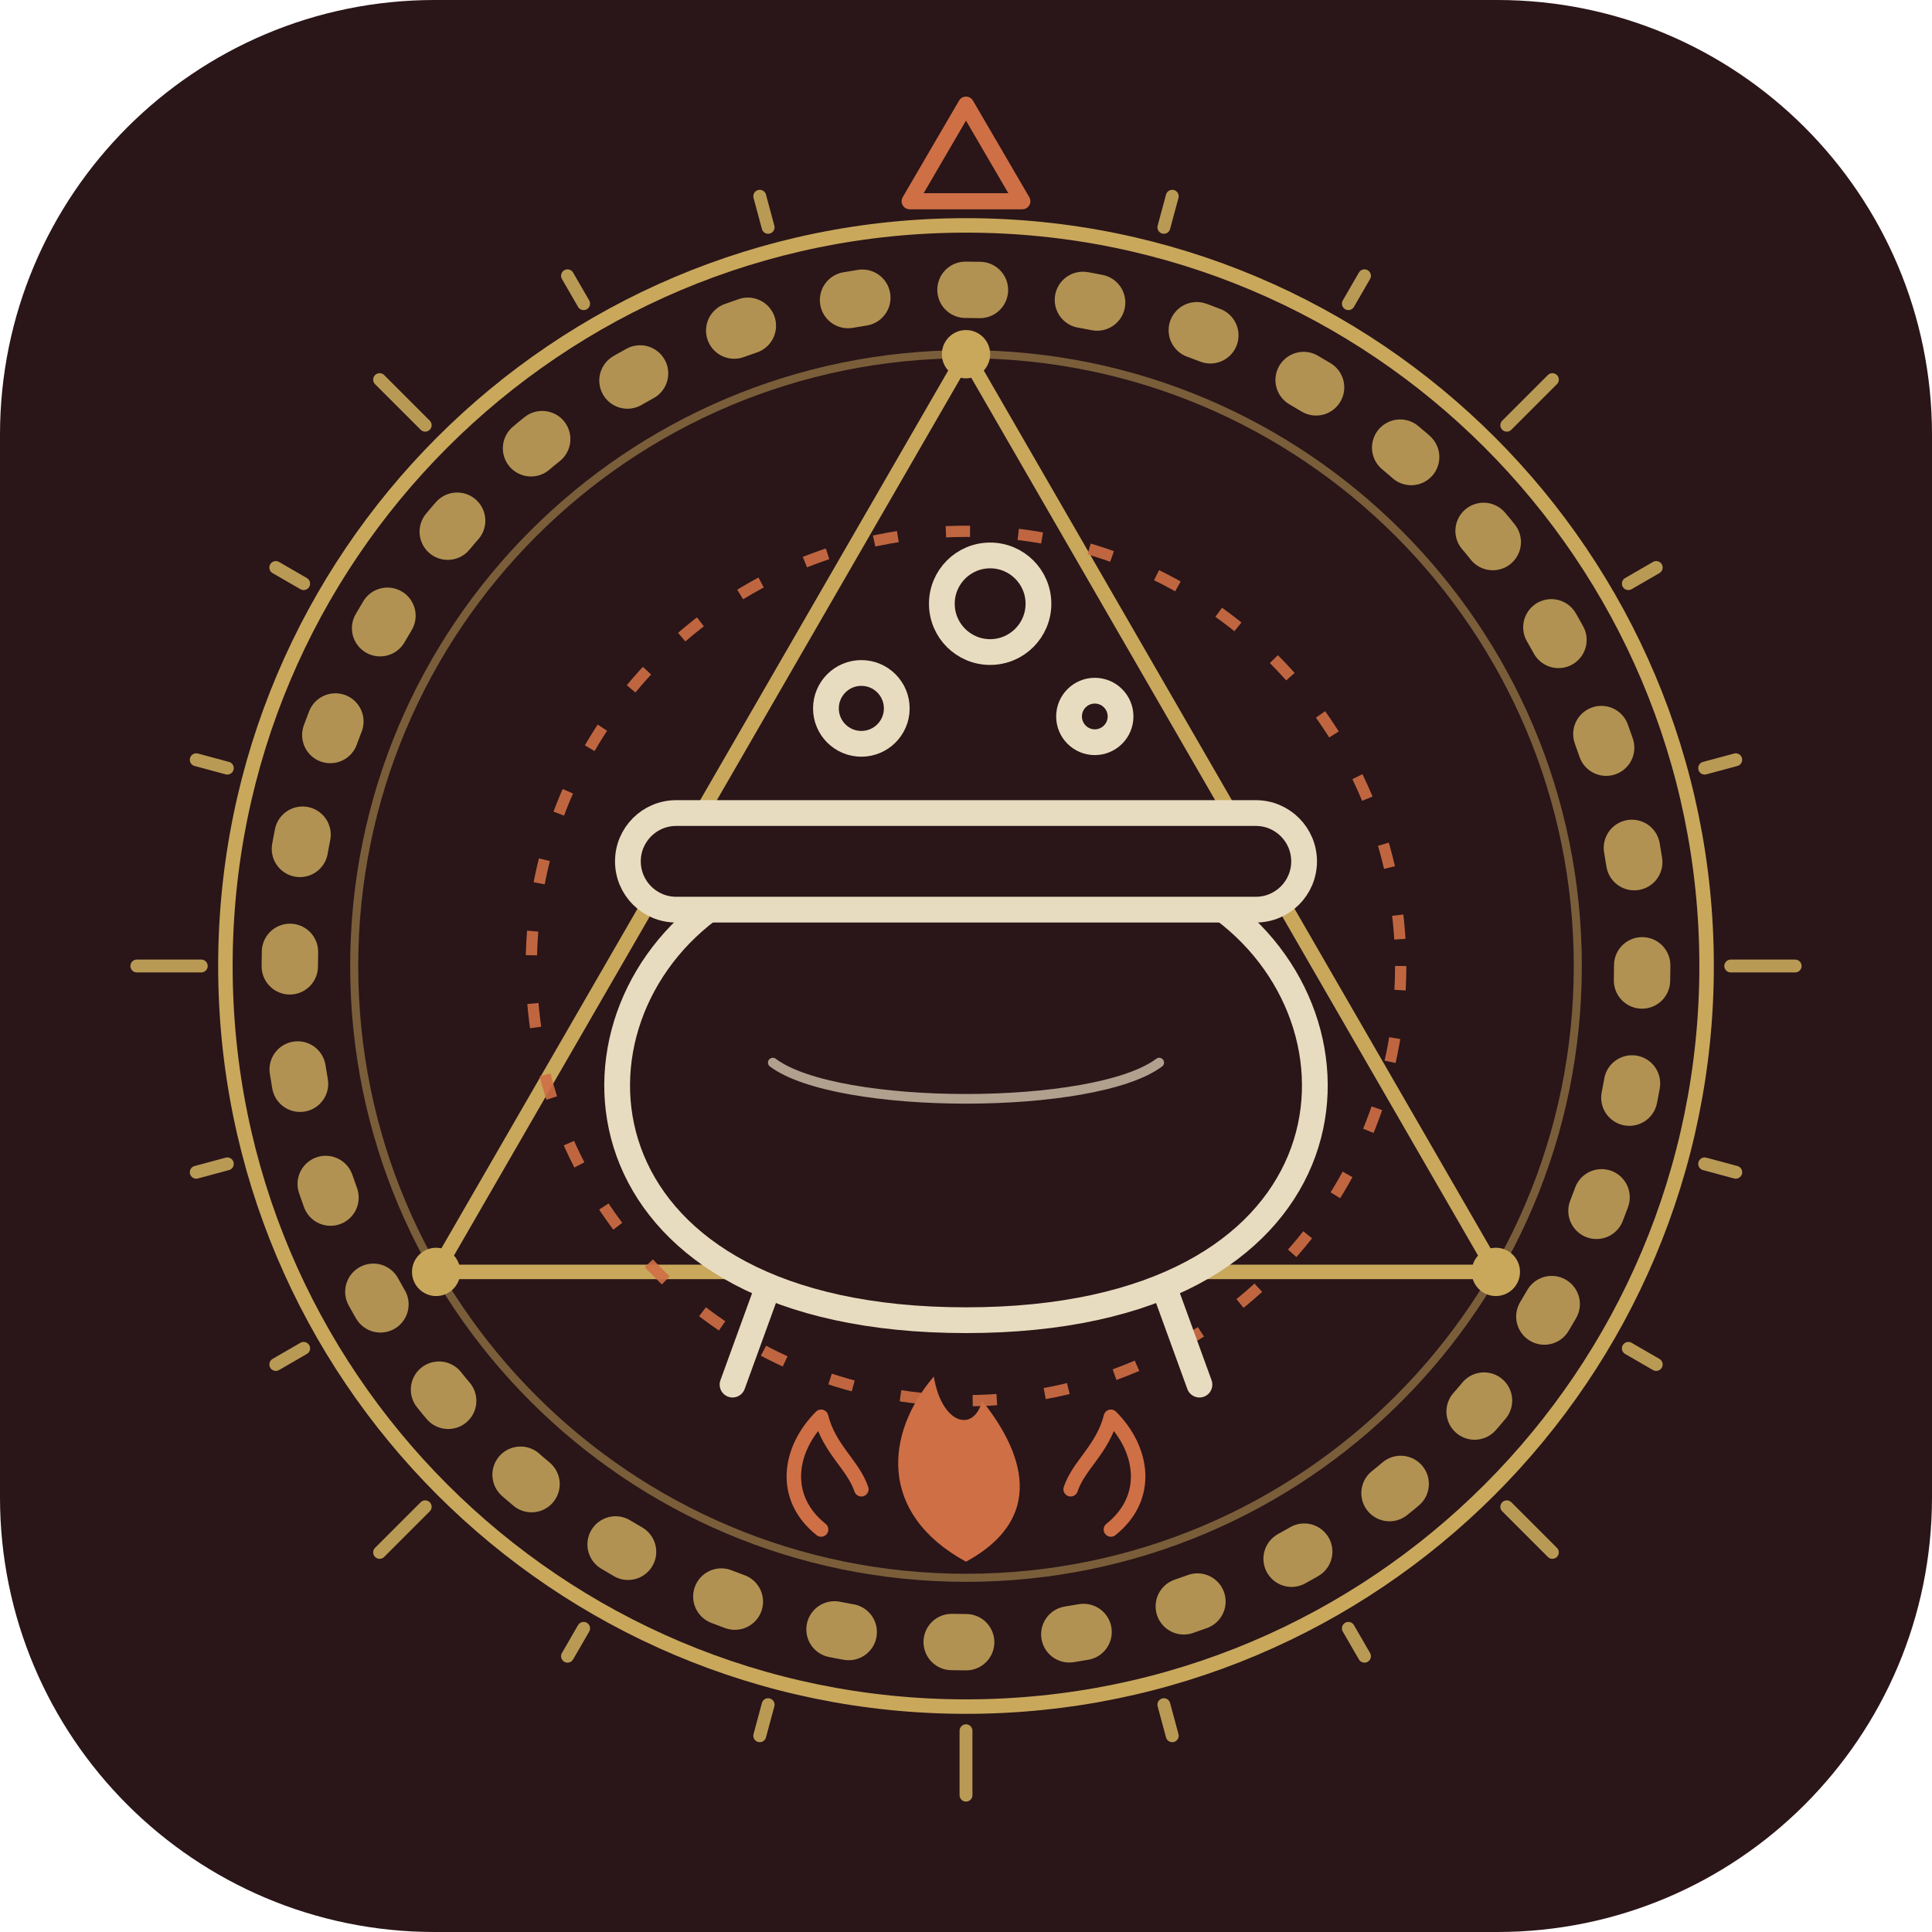
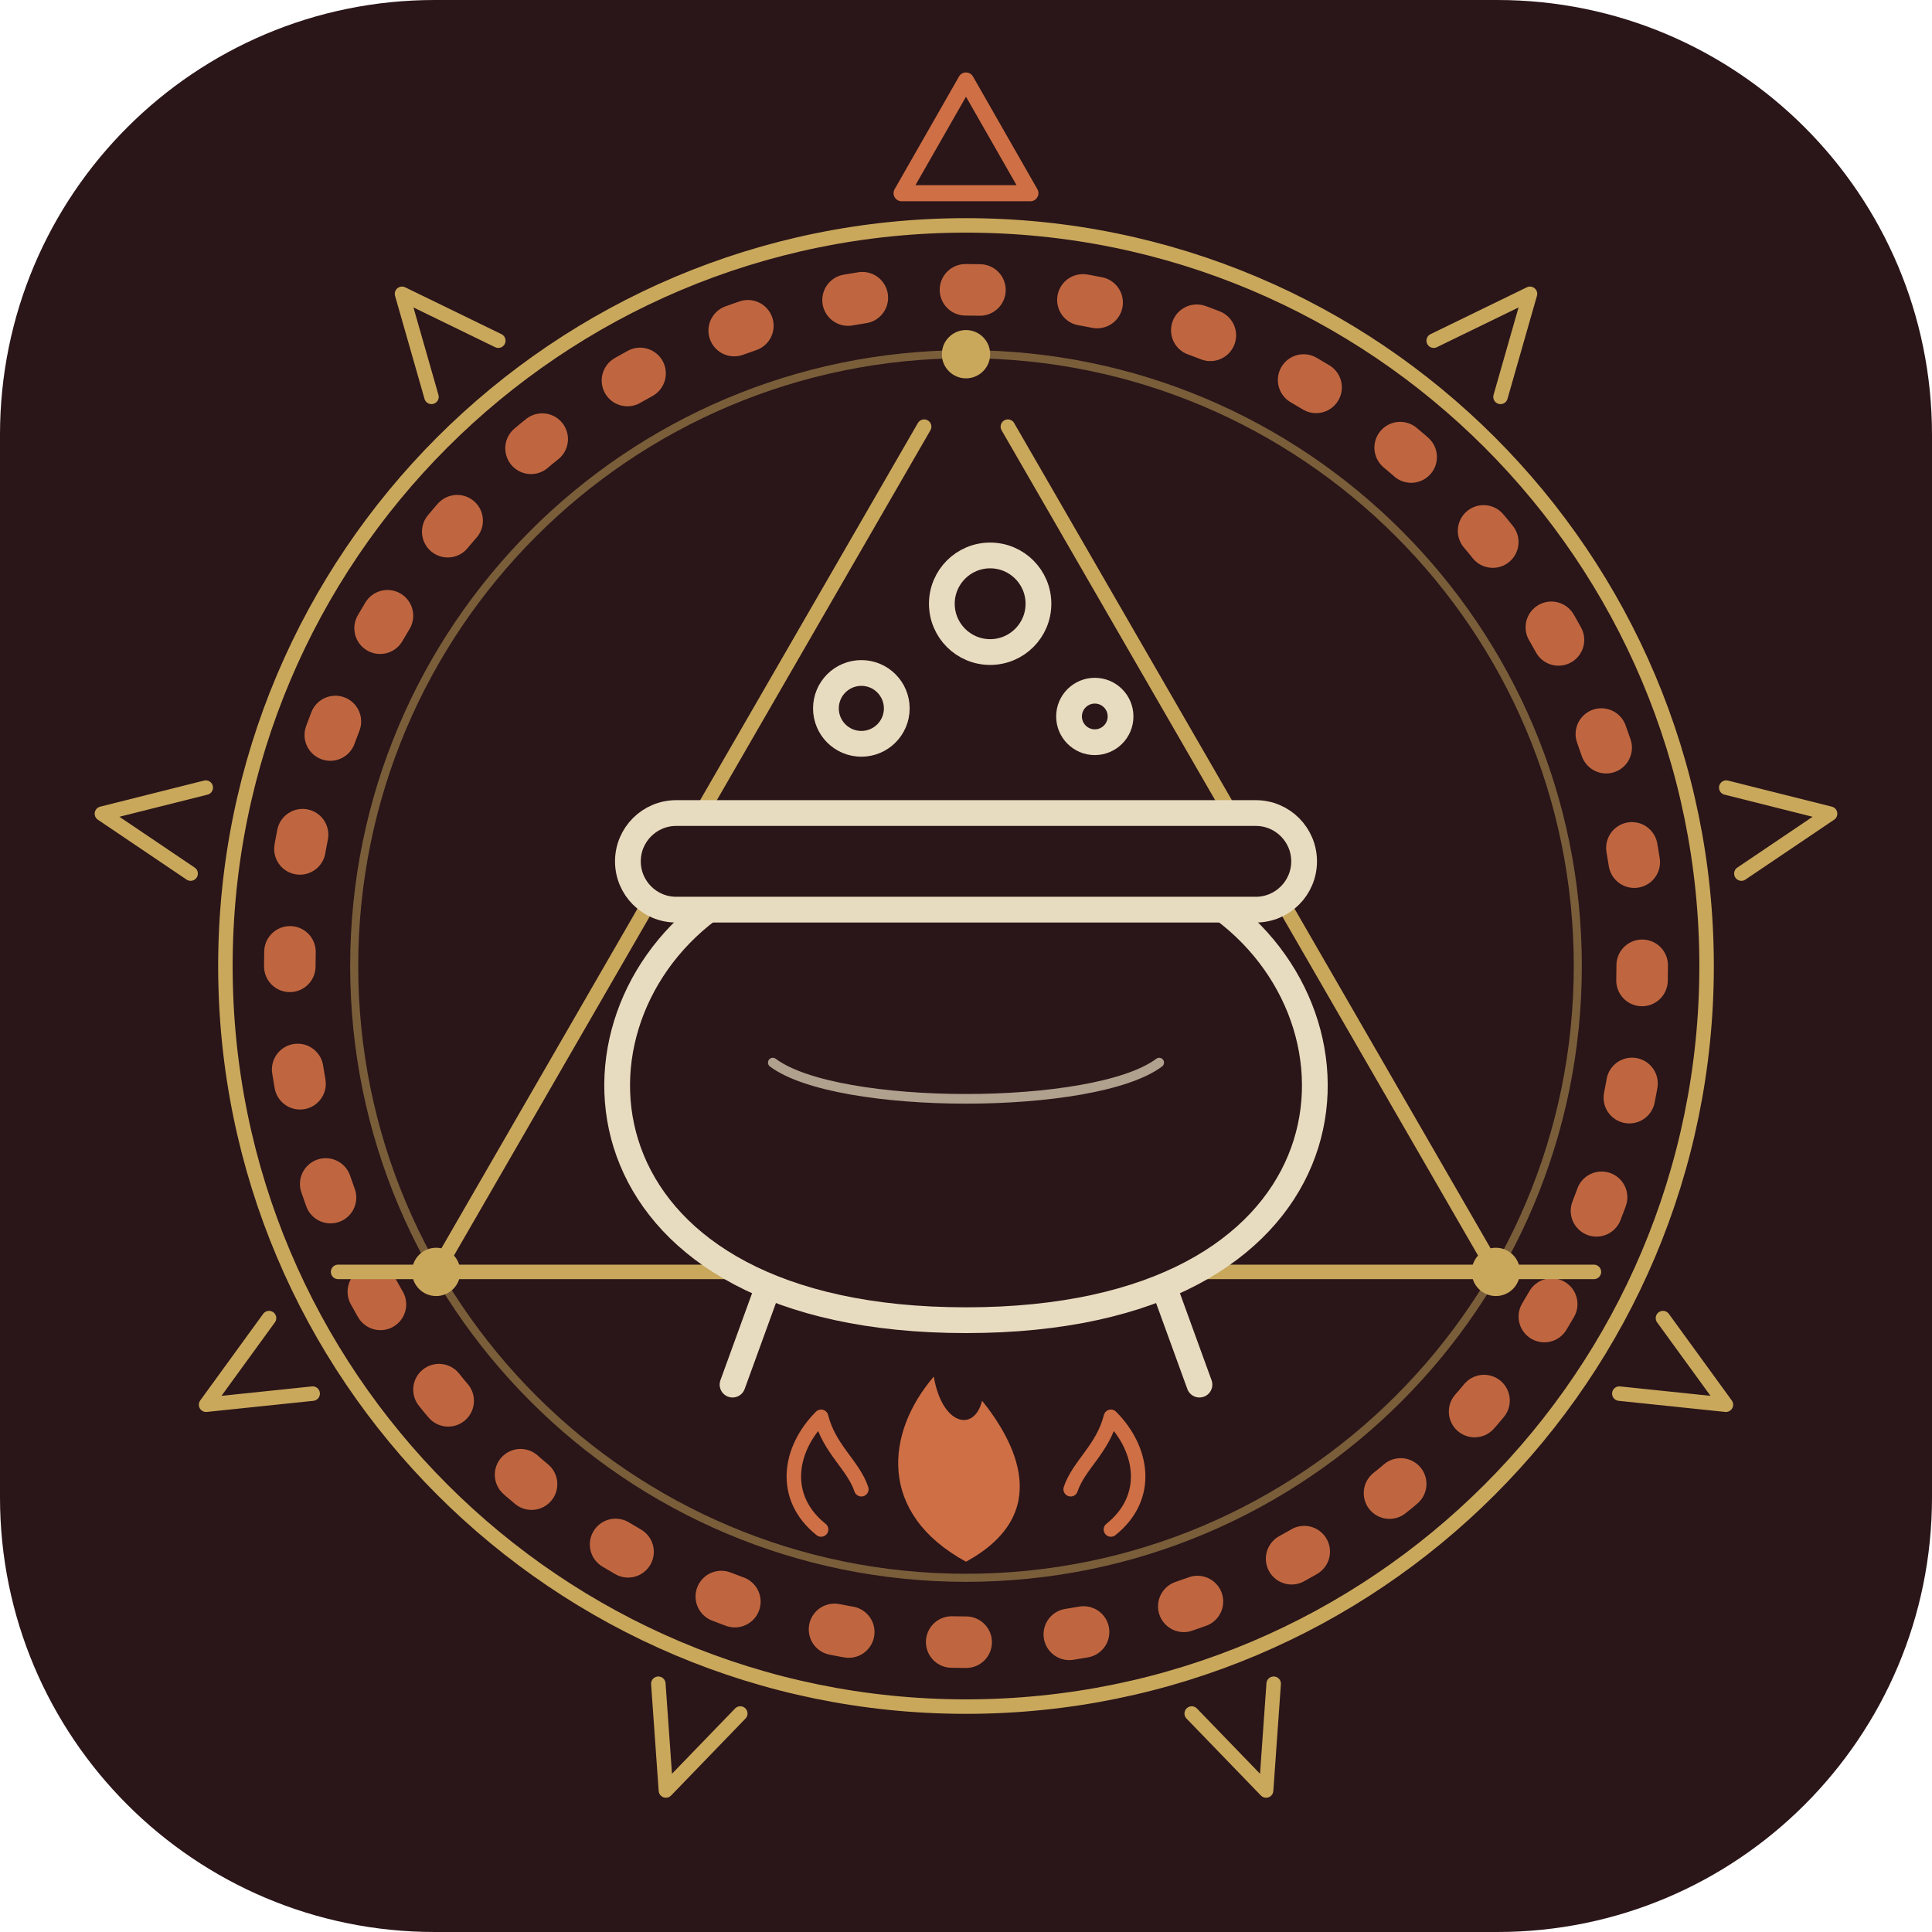
<svg xmlns="http://www.w3.org/2000/svg" viewBox="0 0 120 120">
-   <clipPath id="tile">
+   <clipPath id="r">
    <rect width="120" height="120" rx="27" />
  </clipPath>
-   <g clip-path="url(#tile)">
+   <g clip-path="url(#r)">
    <rect x="0" y="0" width="120" height="120" fill="#2a1518" />
    <g fill="none" stroke="#c9a85c" stroke-linecap="round">
      <circle cx="60" cy="60" r="46" stroke-width=".9" />
-       <circle cx="60" cy="60" r="42" stroke-width="3.5" stroke-dasharray=".9 6.43" opacity=".85" />
      <circle cx="60" cy="60" r="38" stroke-width=".5" opacity=".5" />
-       <g stroke-width=".8" opacity=".9">
-         <path d="M72.29 14.12 L72.81 12.19" />
-         <path d="M83.75 18.86 L84.75 17.13" />
-         <path d="M93.59 26.41 L96.42 23.58" />
-         <path d="M101.14 36.25 L102.87 35.25" />
-         <path d="M105.88 47.71 L107.81 47.19" />
-         <path d="M107.50 60.00 L111.50 60.00" />
-         <path d="M105.88 72.29 L107.81 72.81" />
-         <path d="M101.14 83.75 L102.87 84.75" />
-         <path d="M93.59 93.59 L96.42 96.42" />
-         <path d="M83.75 101.14 L84.75 102.87" />
-         <path d="M72.29 105.88 L72.81 107.81" />
-         <path d="M60.00 107.50 L60.00 111.50" />
-         <path d="M47.71 105.88 L47.19 107.81" />
-         <path d="M36.25 101.14 L35.25 102.87" />
-         <path d="M26.41 93.59 L23.58 96.42" />
-         <path d="M18.86 83.75 L17.13 84.75" />
-         <path d="M14.12 72.29 L12.19 72.81" />
-         <path d="M12.50 60.00 L8.50 60.00" />
-         <path d="M14.12 47.71 L12.19 47.19" />
-         <path d="M18.86 36.25 L17.13 35.25" />
-         <path d="M26.41 26.41 L23.58 23.58" />
-         <path d="M36.25 18.86 L35.25 17.13" />
-         <path d="M47.71 14.12 L47.19 12.19" />
-       </g>
-       <polygon points="60.00,22.00 92.91,79.00 27.09,79.00" stroke-width=".9" stroke-linejoin="round" />
+     </g>
+     <circle cx="60" cy="60" r="42" fill="none" stroke="#cf6f45" stroke-width="3.2" stroke-linecap="round" stroke-dasharray=".9 6.43" opacity=".9" />
+     <path d="M89.05 21.16 L95.03 18.25 L93.20 24.65" fill="none" stroke="#c9a85c" stroke-width=".9" stroke-linejoin="round" stroke-linecap="round" />
+     <path d="M107.22 48.92 L113.67 50.54 L108.16 54.26" fill="none" stroke="#c9a85c" stroke-width=".9" stroke-linejoin="round" stroke-linecap="round" />
+     <path d="M103.29 81.87 L107.20 87.25 L100.58 86.56" fill="none" stroke="#c9a85c" stroke-width=".9" stroke-linejoin="round" stroke-linecap="round" />
+     <path d="M79.11 104.58 L78.64 111.21 L74.02 106.43" fill="none" stroke="#c9a85c" stroke-width=".9" stroke-linejoin="round" stroke-linecap="round" />
+     <path d="M45.98 106.43 L41.36 111.21 L40.89 104.58" fill="none" stroke="#c9a85c" stroke-width=".9" stroke-linejoin="round" stroke-linecap="round" />
+     <path d="M19.42 86.56 L12.80 87.25 L16.71 81.87" fill="none" stroke="#c9a85c" stroke-width=".9" stroke-linejoin="round" stroke-linecap="round" />
+     <path d="M11.84 54.26 L6.33 50.54 L12.78 48.92" fill="none" stroke="#c9a85c" stroke-width=".9" stroke-linejoin="round" stroke-linecap="round" />
+     <path d="M26.80 24.65 L24.97 18.25 L30.95 21.16" fill="none" stroke="#c9a85c" stroke-width=".9" stroke-linejoin="round" stroke-linecap="round" />
+     <g fill="none" stroke="#c9a85c" stroke-width=".9" stroke-linecap="round">
+       <path d="M57.4 26.5 L27.09 79 M62.6 26.5 L92.91 79 M21 79 H99" />
    </g>
    <g fill="#c9a85c">
-       <circle cx="60.00" cy="22.00" r="1.5" />
-       <circle cx="92.91" cy="79.00" r="1.5" />
-       <circle cx="27.09" cy="79.00" r="1.5" />
+       <circle cx="60" cy="22" r="1.5" />
+       <circle cx="92.91" cy="79" r="1.5" />
+       <circle cx="27.09" cy="79" r="1.5" />
    </g>
-     <path d="M60 6.5 L63.5 12.5 H56.5 Z" fill="none" stroke="#cf6f45" stroke-width="1" stroke-linejoin="round" />
-     <circle cx="60" cy="60" r="27" fill="none" stroke="#cf6f45" stroke-width=".7" stroke-dasharray="1.5 3" opacity=".9" />
+     <g id="marker">
+       <path d="M60 5 L64 12 H56 Z" fill="none" stroke="#cf6f45" stroke-width="1" stroke-linejoin="round" />
+     </g>
    <g fill="none" stroke="#e8dcc0" stroke-width="1.6" stroke-linecap="round" stroke-linejoin="round">
      <circle cx="53.5" cy="44" r="2.2" />
      <circle cx="61.5" cy="37.5" r="3" />
      <circle cx="68" cy="44.5" r="1.6" />
      <path d="M44 56.5 C 34 64, 36 82, 60 82 C 84 82, 86 64, 76 56.5" fill="#2a1518" />
      <rect x="39" y="50.5" width="42" height="6" rx="3" fill="#2a1518" />
      <path d="M47.5 80.5 L45.5 86 M72.5 80.5 L74.5 86" />
      <path d="M48 66 C 52 69, 68 69, 72 66" stroke-width=".6" opacity=".7" />
    </g>
    <path d="M60 97 C 54.5 94, 55 89, 58 85.5 C 58.5 88.5, 60.5 89, 61 87 C 63 89.5, 65.5 94, 60 97 Z" fill="#cf6f45" />
    <g fill="none" stroke="#cf6f45" stroke-width=".9" stroke-linecap="round" stroke-linejoin="round">
      <path d="M51 95 C 48.5 93, 49 90, 51 88 C 51.5 90, 53 91, 53.5 92.5" />
      <path d="M69 95 C 71.5 93, 71 90, 69 88 C 68.5 90, 67 91, 66.5 92.5" />
    </g>
  </g>
</svg>
